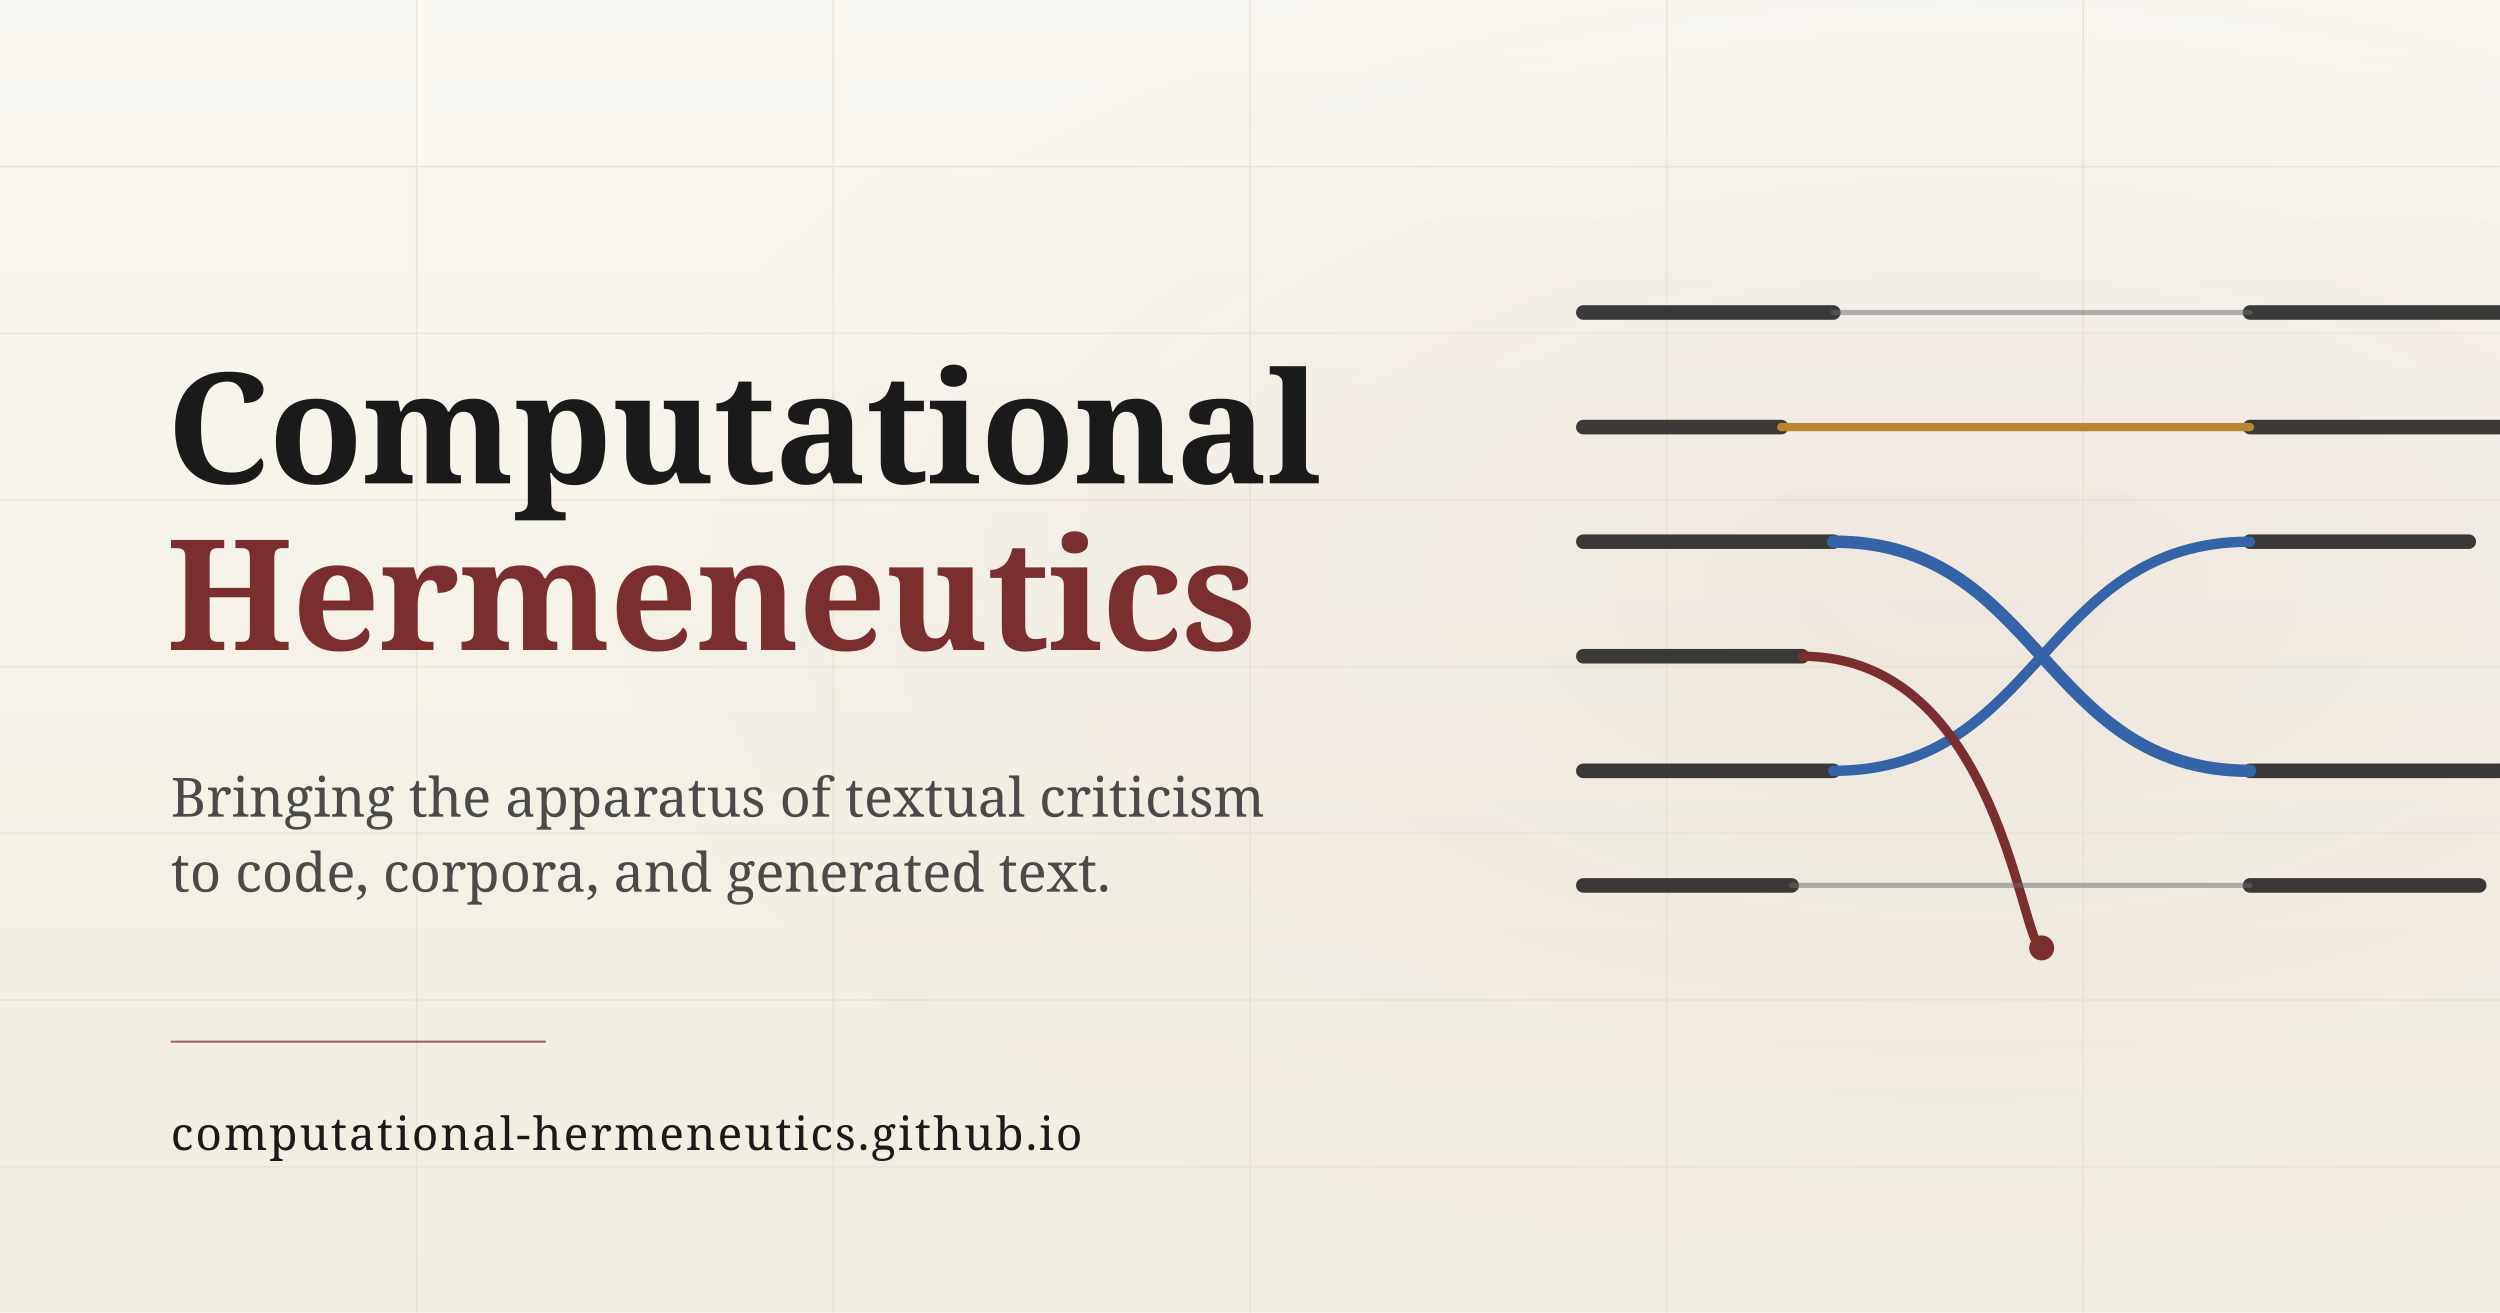
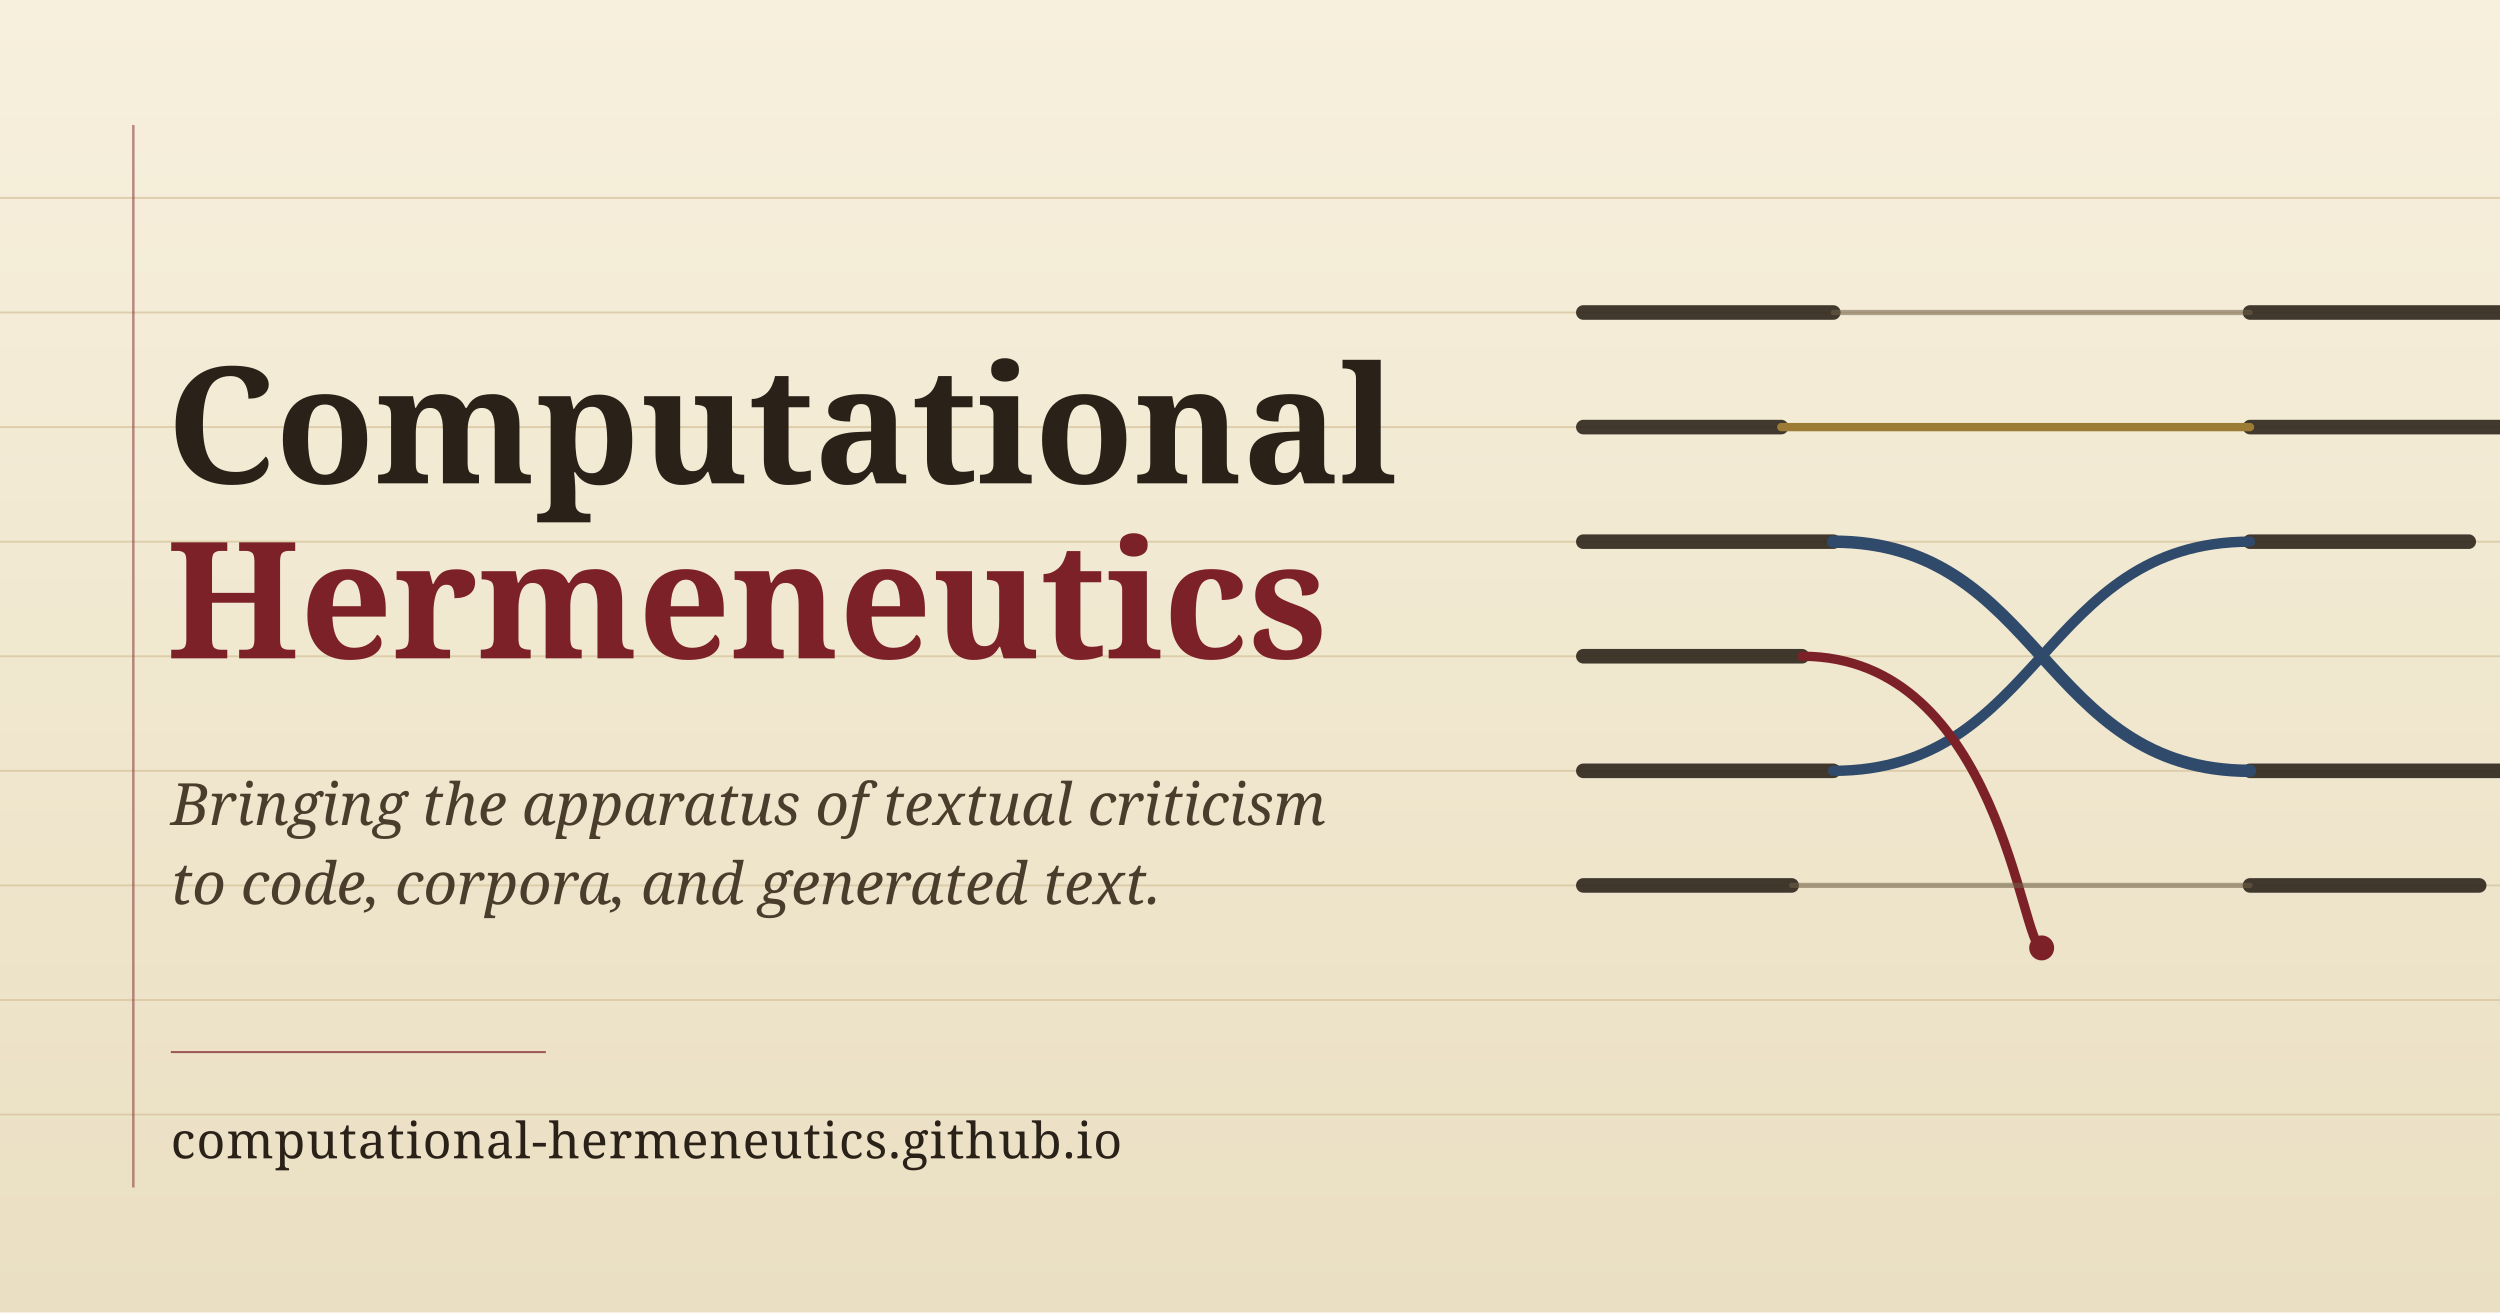
<svg xmlns="http://www.w3.org/2000/svg" viewBox="0 0 1200 630" fill="none">
  <defs>
    <linearGradient id="bg" x1="0" y1="0" x2="0" y2="1">
-       <stop offset="0%" stop-color="#faf8f2" />
-       <stop offset="100%" stop-color="#f1ece0" />
+       <stop offset="0%" stop-color="#f7f0dd" />
+       <stop offset="100%" stop-color="#eadfc2" />
    </linearGradient>
-     <radialGradient id="glow" cx="78%" cy="45%" r="55%">
-       <stop offset="0%" stop-color="#7a2e2e" stop-opacity="0.06" />
-       <stop offset="100%" stop-color="#7a2e2e" stop-opacity="0" />
-     </radialGradient>
  </defs>
  <rect width="1200" height="630" fill="url(#bg)" />
-   <rect width="1200" height="630" fill="url(#glow)" />
-   <g stroke="#e6ddc9" stroke-width="0.75" opacity="0.7">
-     <line x1="0" y1="80" x2="1200" y2="80" />
-     <line x1="0" y1="160" x2="1200" y2="160" />
-     <line x1="0" y1="240" x2="1200" y2="240" />
-     <line x1="0" y1="320" x2="1200" y2="320" />
-     <line x1="0" y1="400" x2="1200" y2="400" />
+   <g stroke="#d8c6a0" stroke-width="0.9" opacity="0.8">
+     <line x1="0" y1="95" x2="1200" y2="95" />
+     <line x1="0" y1="150" x2="1200" y2="150" />
+     <line x1="0" y1="205" x2="1200" y2="205" />
+     <line x1="0" y1="260" x2="1200" y2="260" />
+     <line x1="0" y1="315" x2="1200" y2="315" />
+     <line x1="0" y1="370" x2="1200" y2="370" />
+     <line x1="0" y1="425" x2="1200" y2="425" />
    <line x1="0" y1="480" x2="1200" y2="480" />
-     <line x1="0" y1="560" x2="1200" y2="560" />
-     <line x1="200" y1="0" x2="200" y2="630" />
-     <line x1="400" y1="0" x2="400" y2="630" />
-     <line x1="600" y1="0" x2="600" y2="630" />
-     <line x1="800" y1="0" x2="800" y2="630" />
-     <line x1="1000" y1="0" x2="1000" y2="630" />
+     <line x1="0" y1="535" x2="1200" y2="535" />
  </g>
+   <line x1="64" y1="60" x2="64" y2="570" stroke="#7c2128" stroke-width="1.2" opacity="0.5" />
  <g transform="translate(760,150)">
-     <g stroke="#1a1a1a" stroke-width="7" stroke-linecap="round" opacity="0.85">
+     <g stroke="#2a2118" stroke-width="7" stroke-linecap="round" opacity="0.88">
      <line x1="0" y1="0" x2="120" y2="0" />
      <line x1="0" y1="55" x2="95" y2="55" />
      <line x1="0" y1="110" x2="120" y2="110" />
      <line x1="0" y1="165" x2="105" y2="165" />
      <line x1="0" y1="220" x2="120" y2="220" />
      <line x1="0" y1="275" x2="100" y2="275" />
    </g>
-     <g stroke="#1a1a1a" stroke-width="7" stroke-linecap="round" opacity="0.85">
+     <g stroke="#2a2118" stroke-width="7" stroke-linecap="round" opacity="0.88">
      <line x1="320" y1="0" x2="440" y2="0" />
      <line x1="320" y1="55" x2="440" y2="55" />
      <line x1="320" y1="110" x2="425" y2="110" />
      <line x1="320" y1="220" x2="440" y2="220" />
      <line x1="320" y1="275" x2="430" y2="275" />
    </g>
    <g fill="none" stroke-linecap="round">
-       <path d="M 120 0   C 220 0,   220 0,   320 0" stroke="#6b6b6b" stroke-width="2.5" opacity="0.5" />
-       <path d="M 95  55  C 220 55,  220 55,  320 55" stroke="#b8862e" stroke-width="4" />
-       <path d="M 120 110 C 220 110, 220 220, 320 220" stroke="#3563a8" stroke-width="6" />
-       <path d="M 120 220 C 220 220, 220 110, 320 110" stroke="#3563a8" stroke-width="5" />
-       <path d="M 105 165 C 200 165, 210 305, 220 305" stroke="#7a2e2e" stroke-width="4.5" />
-       <path d="M 100 275 C 220 275, 220 275, 320 275" stroke="#6b6b6b" stroke-width="2.5" opacity="0.5" />
+       <path d="M 120 0   C 220 0,   220 0,   320 0" stroke="#6f6149" stroke-width="2.5" opacity="0.55" />
+       <path d="M 95  55  C 220 55,  220 55,  320 55" stroke="#9c7c34" stroke-width="4" />
+       <path d="M 120 110 C 220 110, 220 220, 320 220" stroke="#2f4a6b" stroke-width="6" />
+       <path d="M 120 220 C 220 220, 220 110, 320 110" stroke="#2f4a6b" stroke-width="5" />
+       <path d="M 105 165 C 200 165, 210 305, 220 305" stroke="#7c2128" stroke-width="4.5" />
+       <path d="M 100 275 C 220 275, 220 275, 320 275" stroke="#6f6149" stroke-width="2.5" opacity="0.55" />
    </g>
-     <circle cx="220" cy="305" r="6" fill="#7a2e2e" />
+     <circle cx="220" cy="305" r="6" fill="#7c2128" />
  </g>
-   <text x="80" y="232" font-family="'Source Serif 4', Georgia, serif" font-size="74" font-weight="600" fill="#1a1a1a" letter-spacing="-0.5">Computational</text>
-   <text x="80" y="312" font-family="'Source Serif 4', Georgia, serif" font-size="74" font-weight="600" fill="#7a2e2e" letter-spacing="-0.5">Hermeneutics</text>
-   <text x="82" y="392" font-family="Georgia, serif" font-size="26" fill="#4a4a4a">Bringing the apparatus of textual criticism</text>
-   <text x="82" y="428" font-family="Georgia, serif" font-size="26" fill="#4a4a4a">to code, corpora, and generated text.</text>
-   <line x1="82" y1="500" x2="262" y2="500" stroke="#7a2e2e" stroke-width="1" opacity="0.7" />
-   <text x="82" y="552" font-family="Georgia, serif" font-size="22" fill="#1a1a1a" letter-spacing="1">computational-hermeneutics.github.io</text>
+   <text x="80" y="232" font-family="'EB Garamond', Garamond, Georgia, serif" font-size="78" font-weight="600" fill="#2a2118" letter-spacing="0">Computational</text>
+   <text x="80" y="316" font-family="'EB Garamond', Garamond, Georgia, serif" font-size="78" font-weight="600" fill="#7c2128" letter-spacing="0">Hermeneutics</text>
+   <text x="82" y="396" font-family="'EB Garamond', Garamond, Georgia, serif" font-size="28" font-style="italic" fill="#4a3d2c">Bringing the apparatus of textual criticism</text>
+   <text x="82" y="434" font-family="'EB Garamond', Garamond, Georgia, serif" font-size="28" font-style="italic" fill="#4a3d2c">to code, corpora, and generated text.</text>
+   <line x1="82" y1="505" x2="262" y2="505" stroke="#7c2128" stroke-width="1" opacity="0.7" />
+   <text x="82" y="556" font-family="'EB Garamond', Garamond, Georgia, serif" font-size="24" fill="#2a2118" letter-spacing="0.5">computational-hermeneutics.github.io</text>
</svg>
